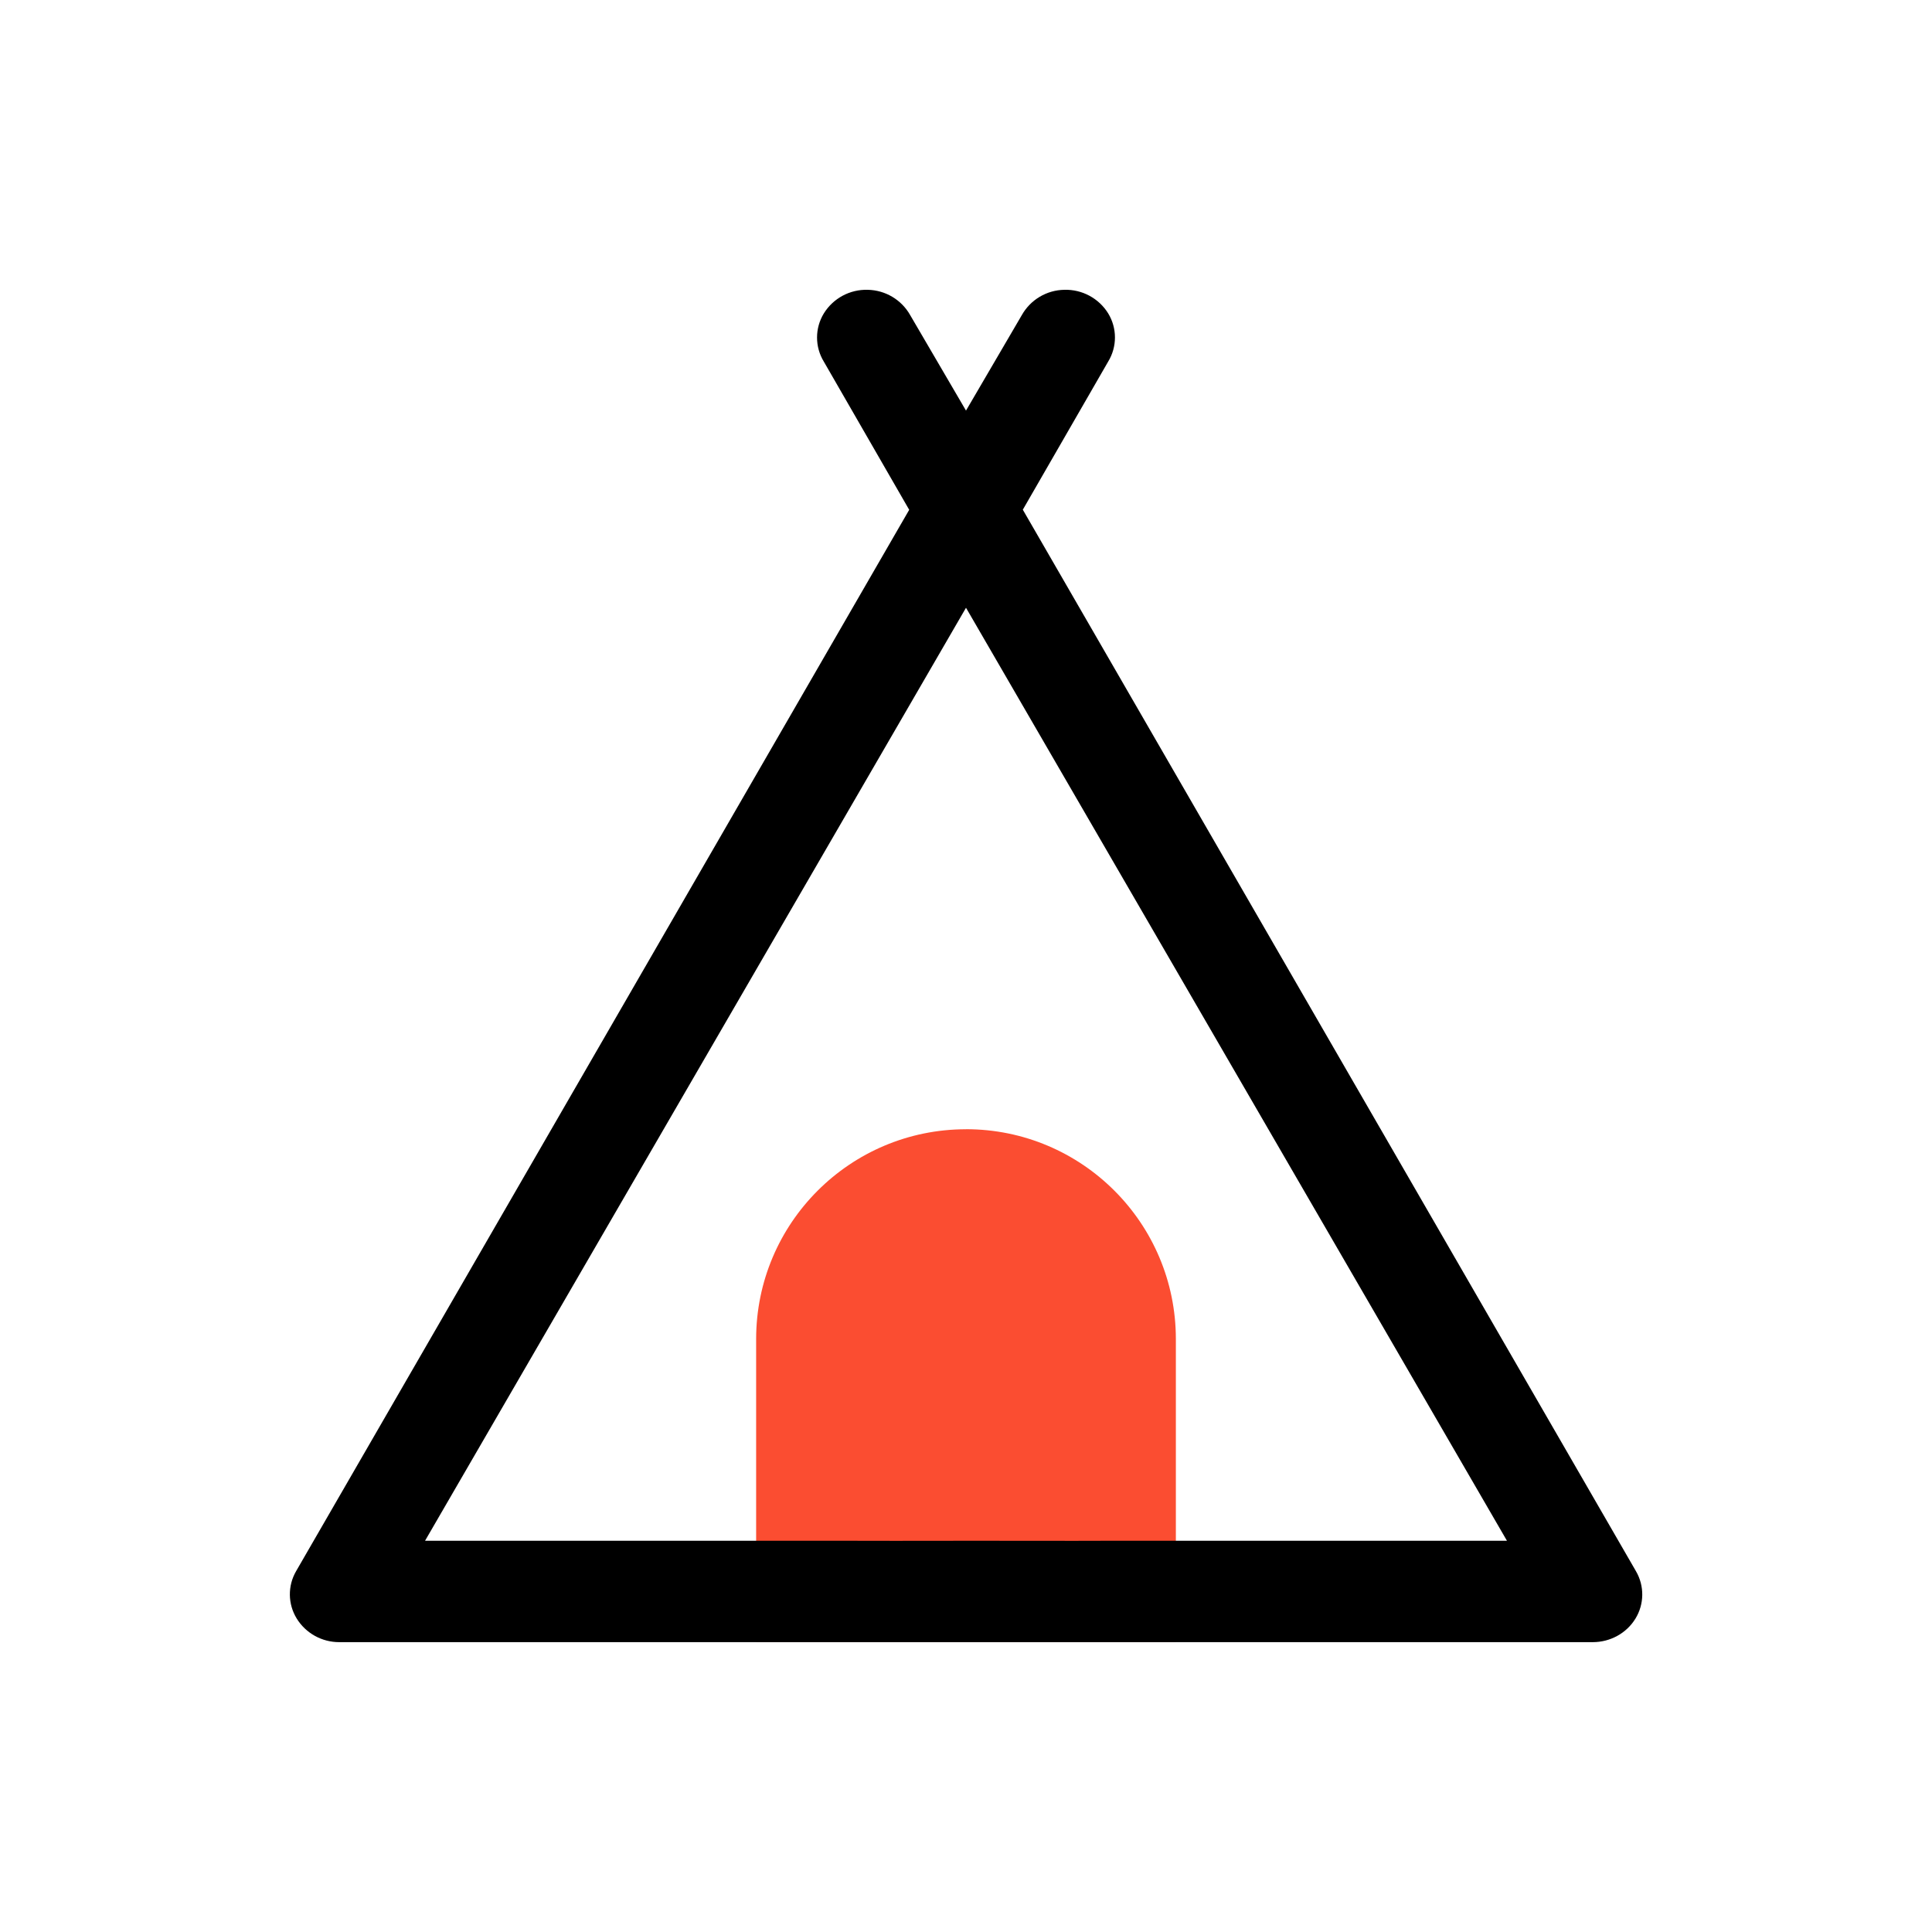
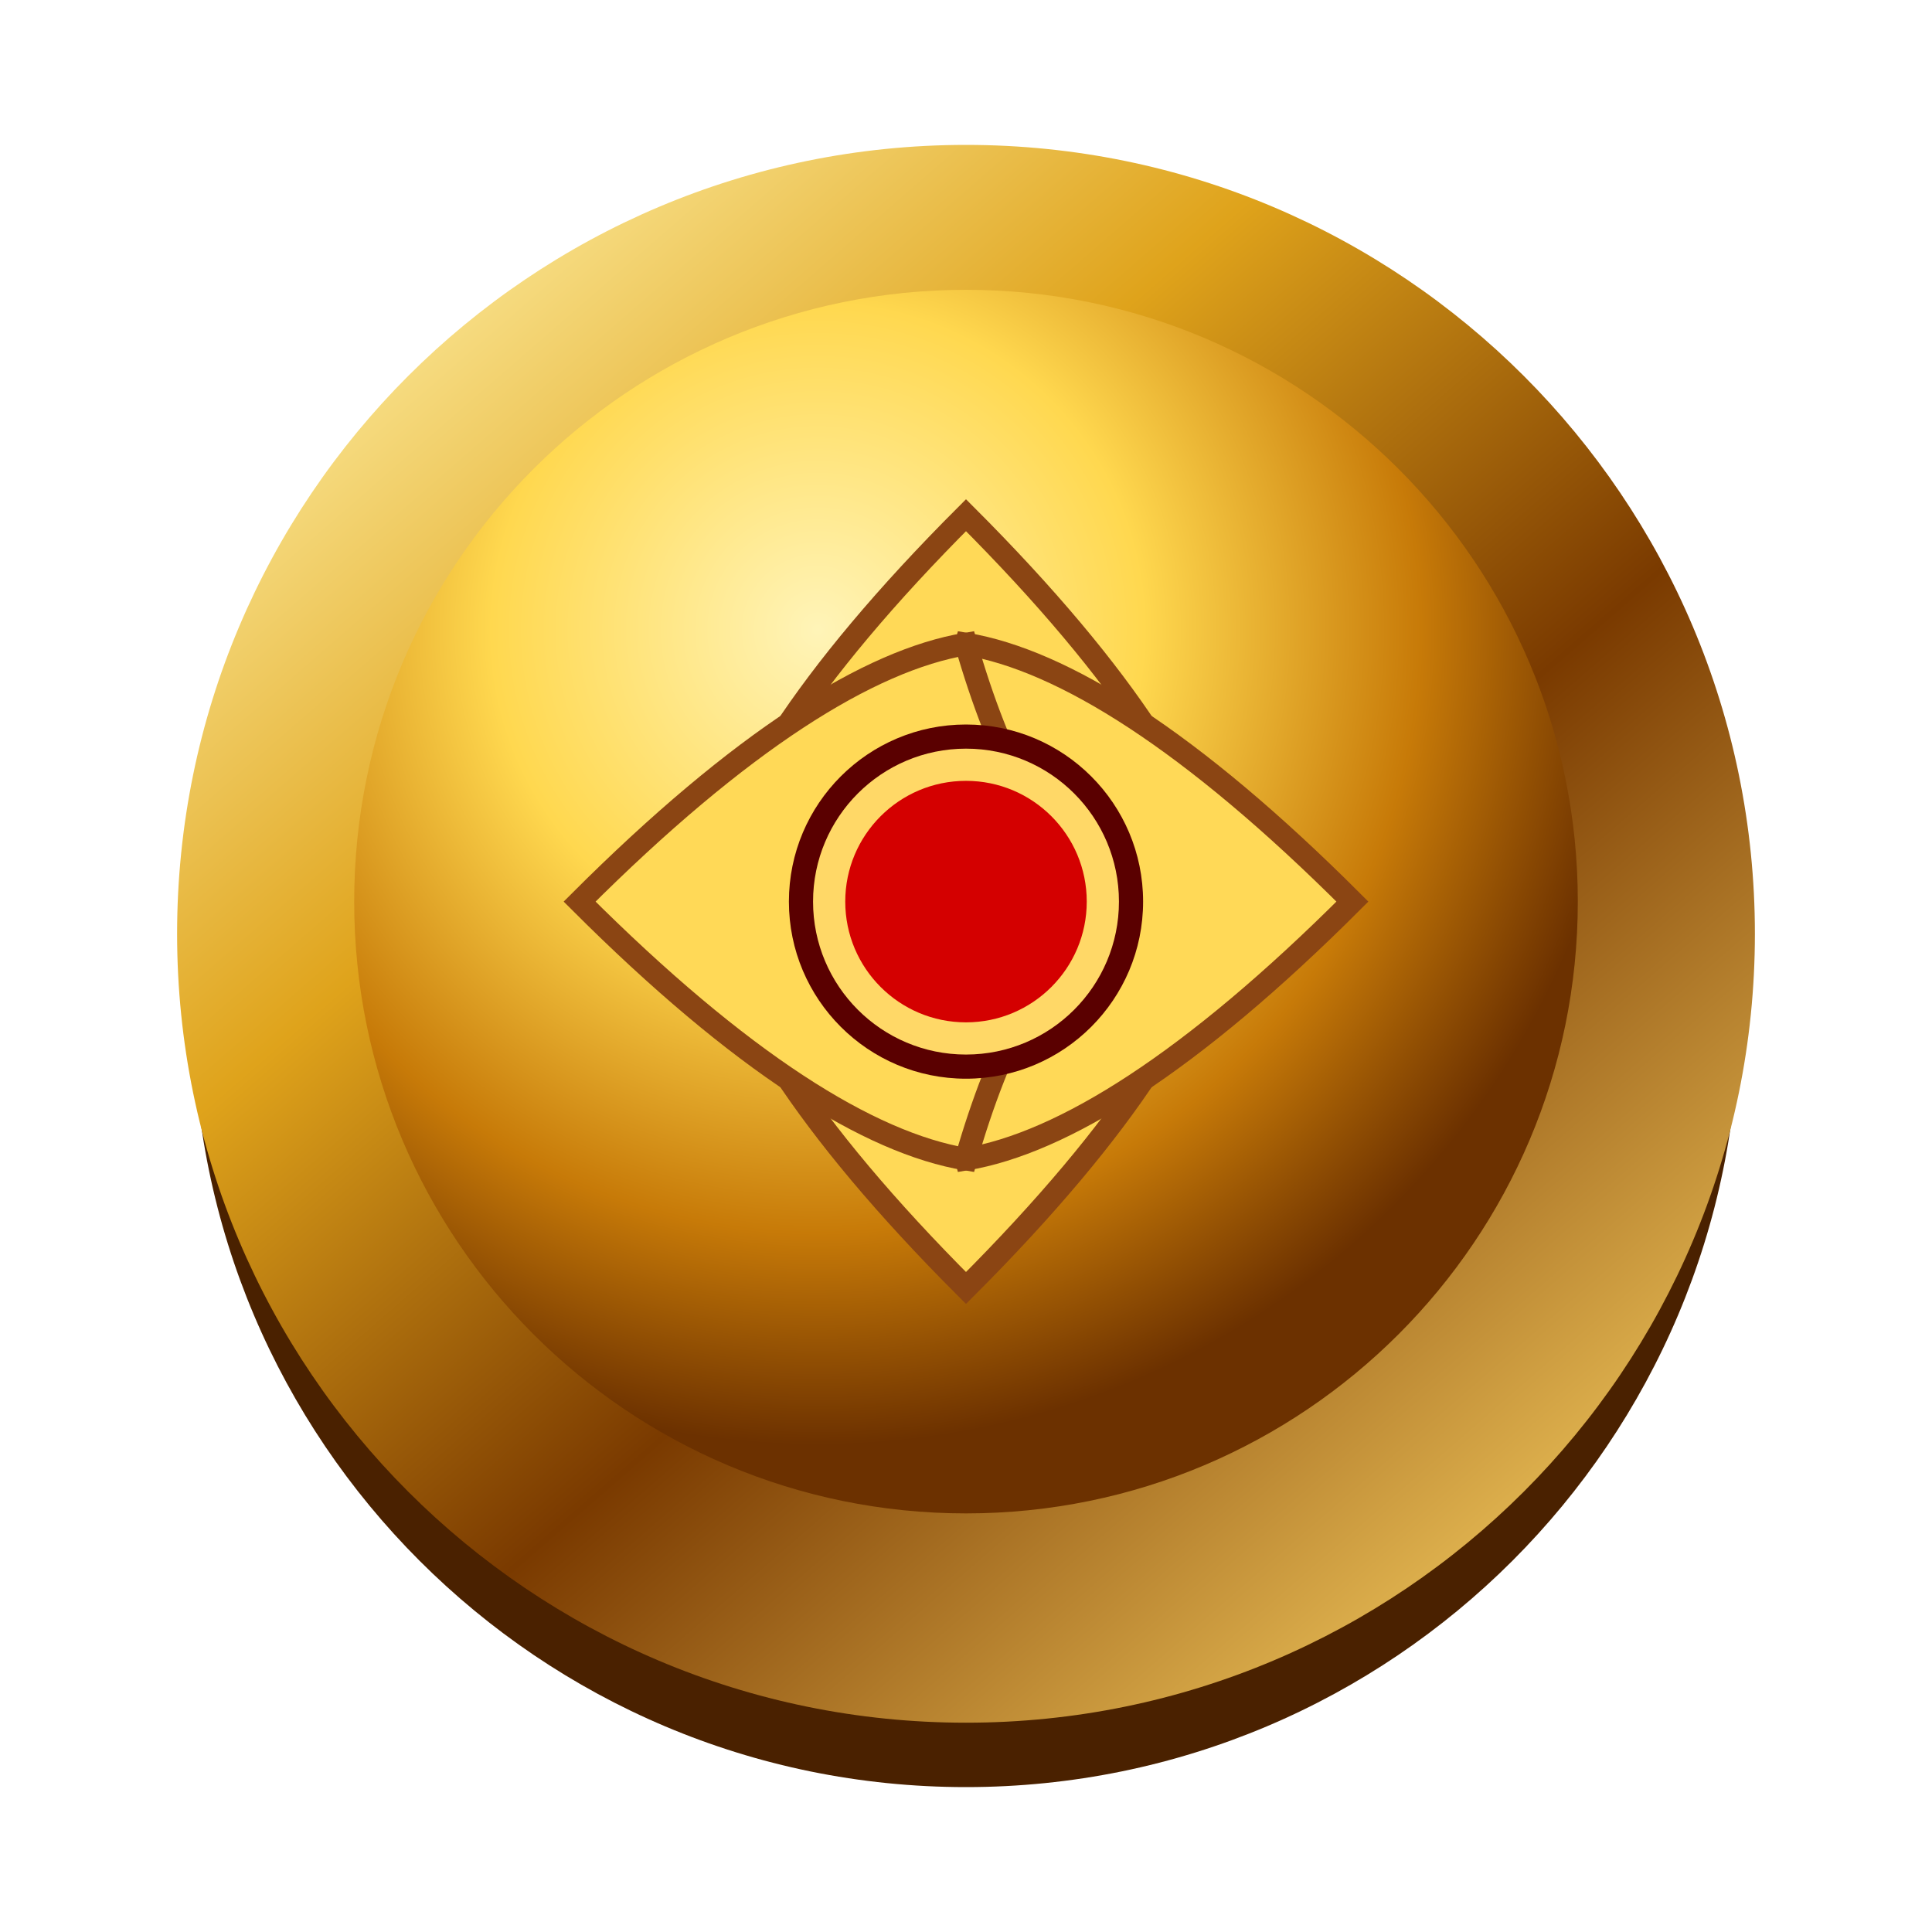
- <svg xmlns="http://www.w3.org/2000/svg" t="1709866807903" class="icon" viewBox="0 0 1024 1024" version="1.1" p-id="4913" width="32" height="32">
-   <path d="M512 598.528a111.232 111.232 0 0 0-111.232 111.206V870.4h222.464v-160.666c0-61.44-49.792-111.232-111.232-111.232z m0 58.061c-30.72 0-55.603 24.909-55.603 55.629v105.037h111.206v-105.037c0-30.72-24.883-55.629-55.603-55.629z" fill="#FB4D31" p-id="4914" />
-   <path d="M542.08 270.208l45.261-78.541a24.525 24.525 0 0 0 0-25.6A26.445 26.445 0 0 0 564.147 153.6a26.342 26.342 0 0 0-22.579 13.44L512 217.626l-29.542-50.534c-4.582-8.192-13.184-13.312-22.554-13.491a26.445 26.445 0 0 0-23.245 12.493 24.525 24.525 0 0 0 0 25.6l45.235 78.515L156.928 832.768a24.474 24.474 0 0 0 0.333 25.088c4.838 7.834 13.389 12.544 22.579 12.518h664.346c9.318 0 17.92-4.762 22.63-12.467a24.474 24.474 0 0 0 0.307-25.088l-325.018-562.688v0.051zM619.52 816.64h-33.357c-12.365 0-9.677 0.102-65.05 0H512c-55.373 0.102-24.704 0-61.798 0H225.28L512 322.125 798.72 816.64h-179.2z" fill="#000000" p-id="4915" />
+ <svg xmlns="http://www.w3.org/2000/svg" width="32" height="32" viewBox="0 0 120 120" fill="none">
+   <defs>
+     <radialGradient id="face" cx="38%" cy="28%" r="66%">
+       <stop offset="0%" stop-color="#FFF4B8" />
+       <stop offset="40%" stop-color="#FFD84F" />
+       <stop offset="74%" stop-color="#C77A08" />
+       <stop offset="100%" stop-color="#6C3100" />
+     </radialGradient>
+     <linearGradient id="rim" x1="20" y1="14" x2="100" y2="106" gradientUnits="userSpaceOnUse">
+       <stop offset="0%" stop-color="#FFF1A7" />
+       <stop offset="30%" stop-color="#DFA31B" />
+       <stop offset="58%" stop-color="#7A3A00" />
+       <stop offset="100%" stop-color="#FFD867" />
+     </linearGradient>
+   </defs>
+   <circle cx="60" cy="63" r="48" fill="#4A2100" />
+   <circle cx="60" cy="58" r="49" fill="url(#rim)" />
+   <circle cx="60" cy="56" r="38" fill="url(#face)" />
+   <g transform="translate(60 56)">
+     <path d="M0 -24C10 -14 15 -6 16 0C9 2 3 5 0 9C-3 5 -9 2 -16 0C-15 -6 -10 -14 0 -24Z" fill="#FFD957" stroke="#8B4513" stroke-width="1.4" />
+     <path d="M0 24C10 14 15 6 16 0C9 -2 3 -5 0 -9C-3 -5 -9 -2 -16 0C-15 6 -10 14 0 24Z" fill="#FFD957" stroke="#8B4513" stroke-width="1.4" />
+     <path d="M24 0C14 -10 6 -15 0 -16C-2 -9 -5 -3 -9 0C-5 3 -2 9 0 16C6 15 14 10 24 0Z" fill="#FFD957" stroke="#8B4513" stroke-width="1.4" />
+     <path d="M-24 0C-14 -10 -6 -15 0 -16C2 -9 5 -3 9 0C5 3 2 9 0 16C-6 15 -14 10 -24 0Z" fill="#FFD957" stroke="#8B4513" stroke-width="1.4" />
+     <circle r="11" fill="#5A0000" />
+     <circle r="8.5" fill="#D40000" stroke="#FFD867" stroke-width="2" />
+   </g>
</svg>
